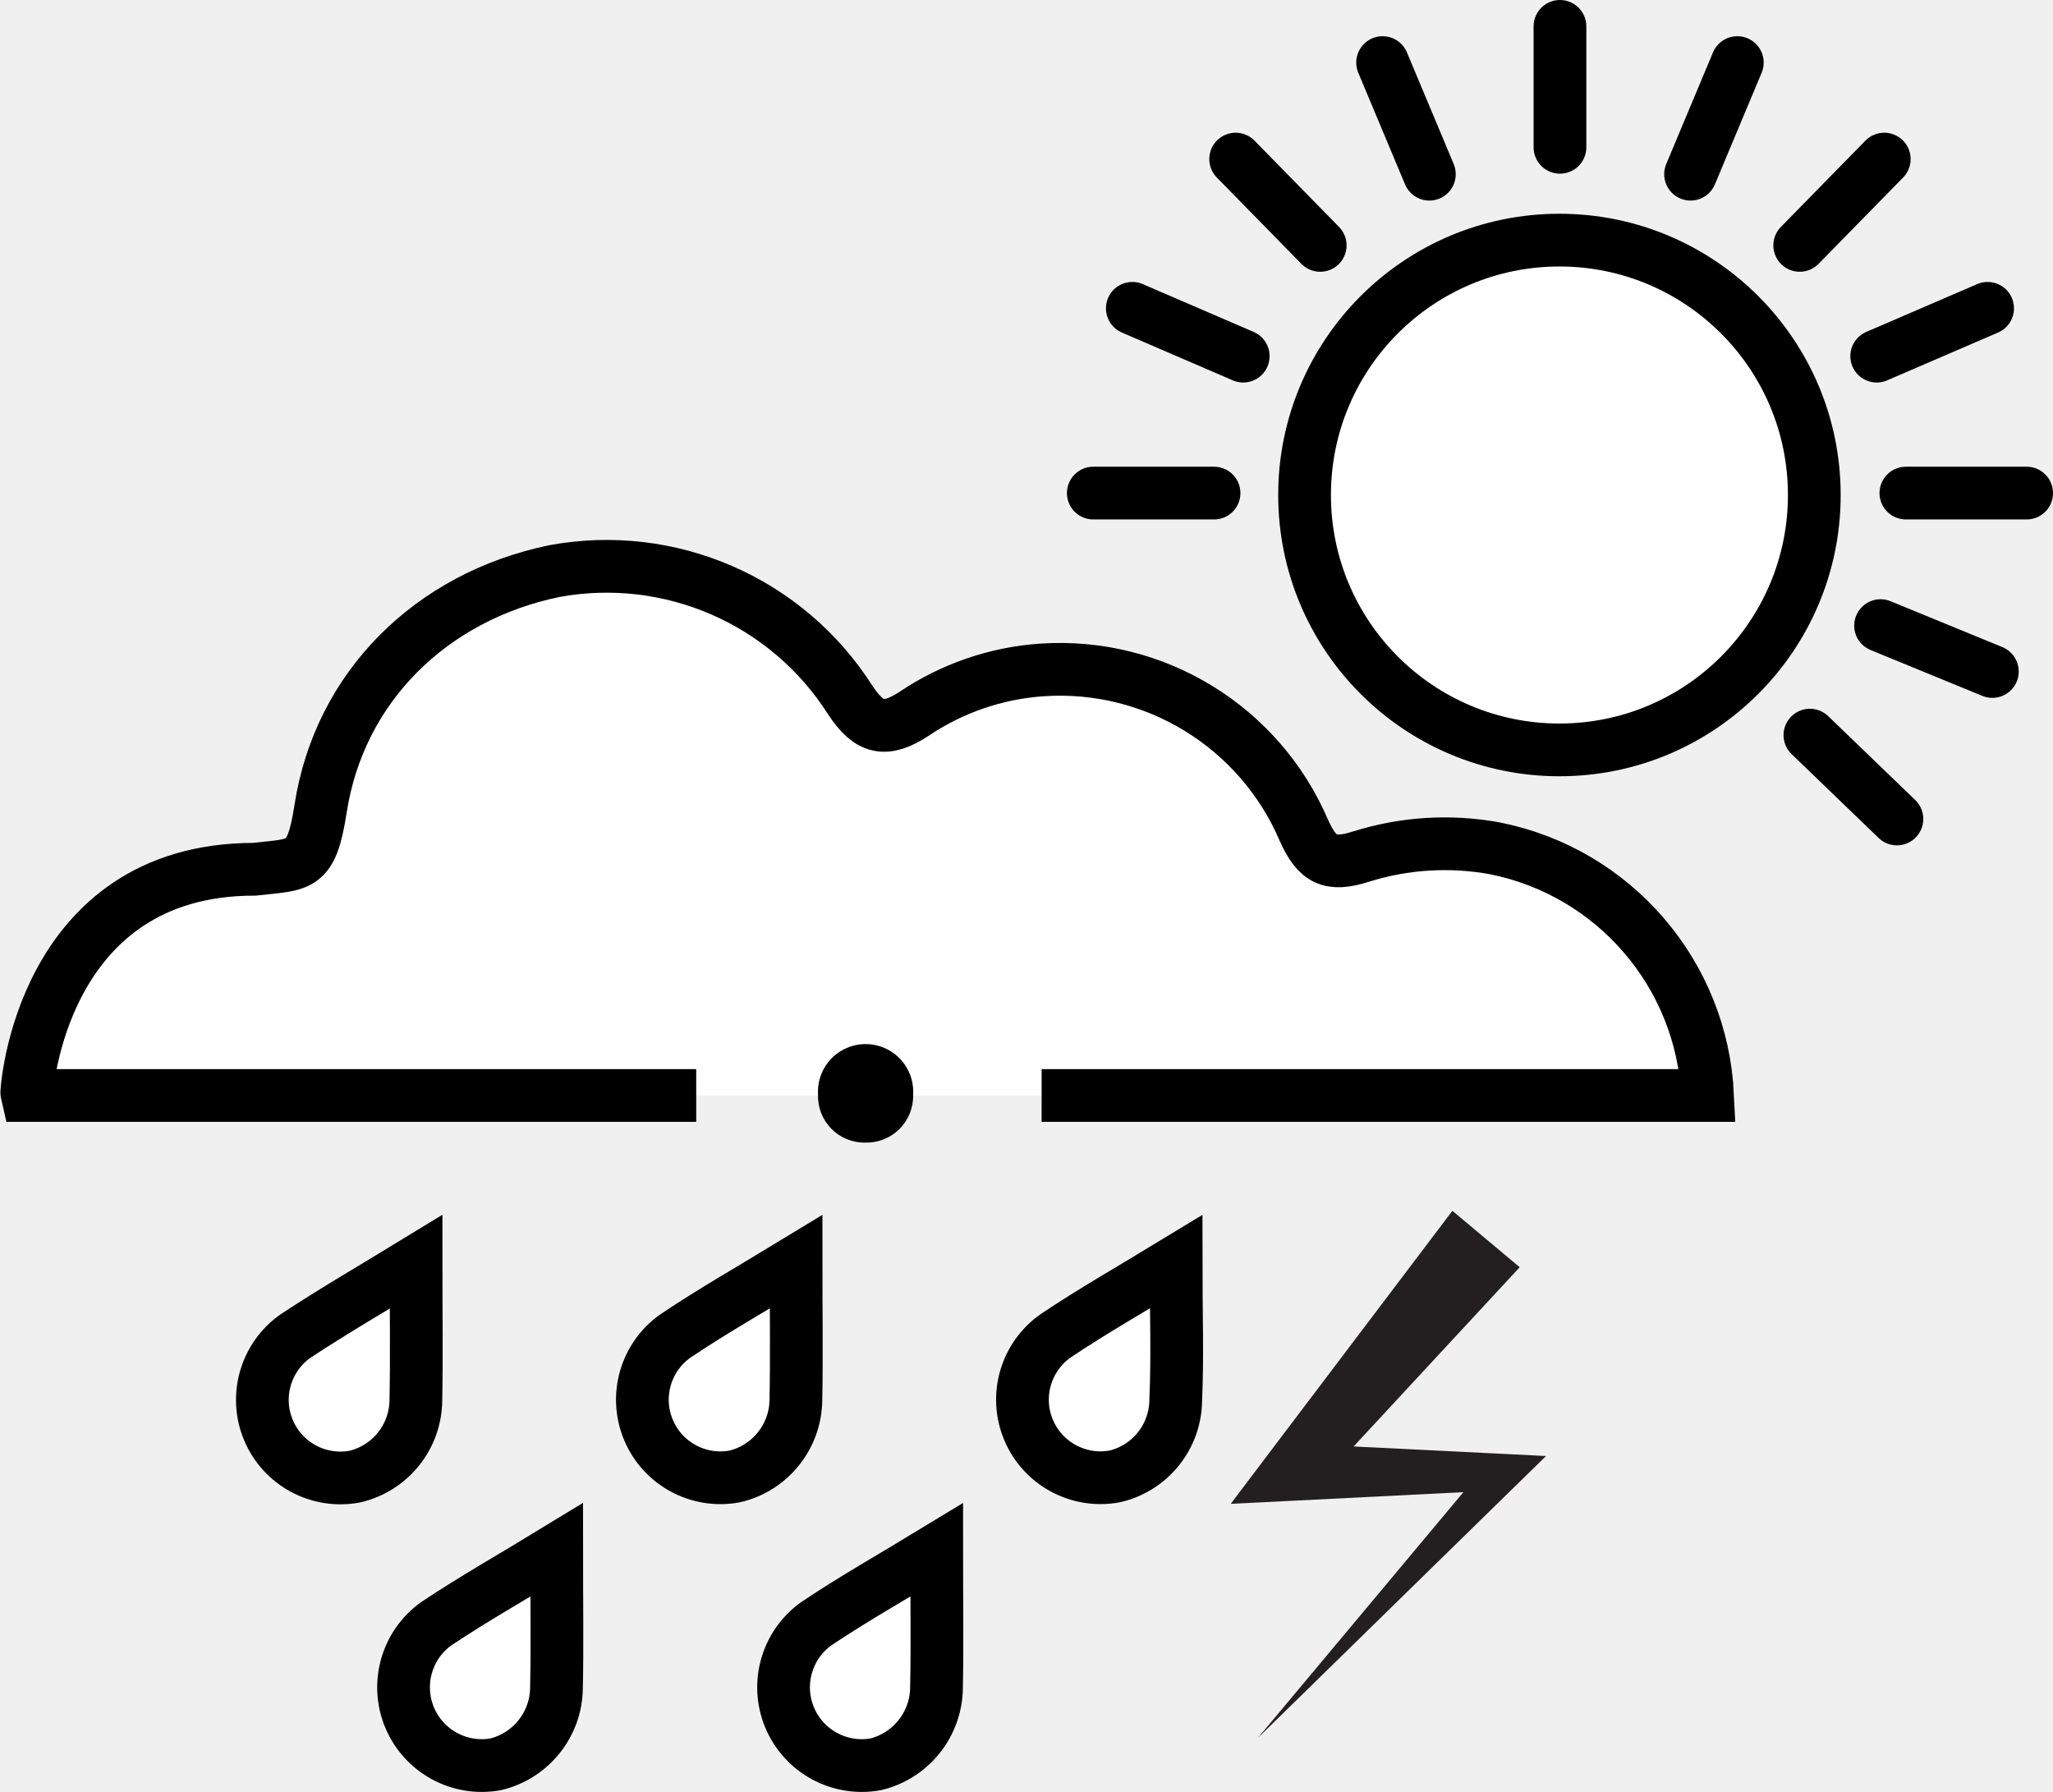
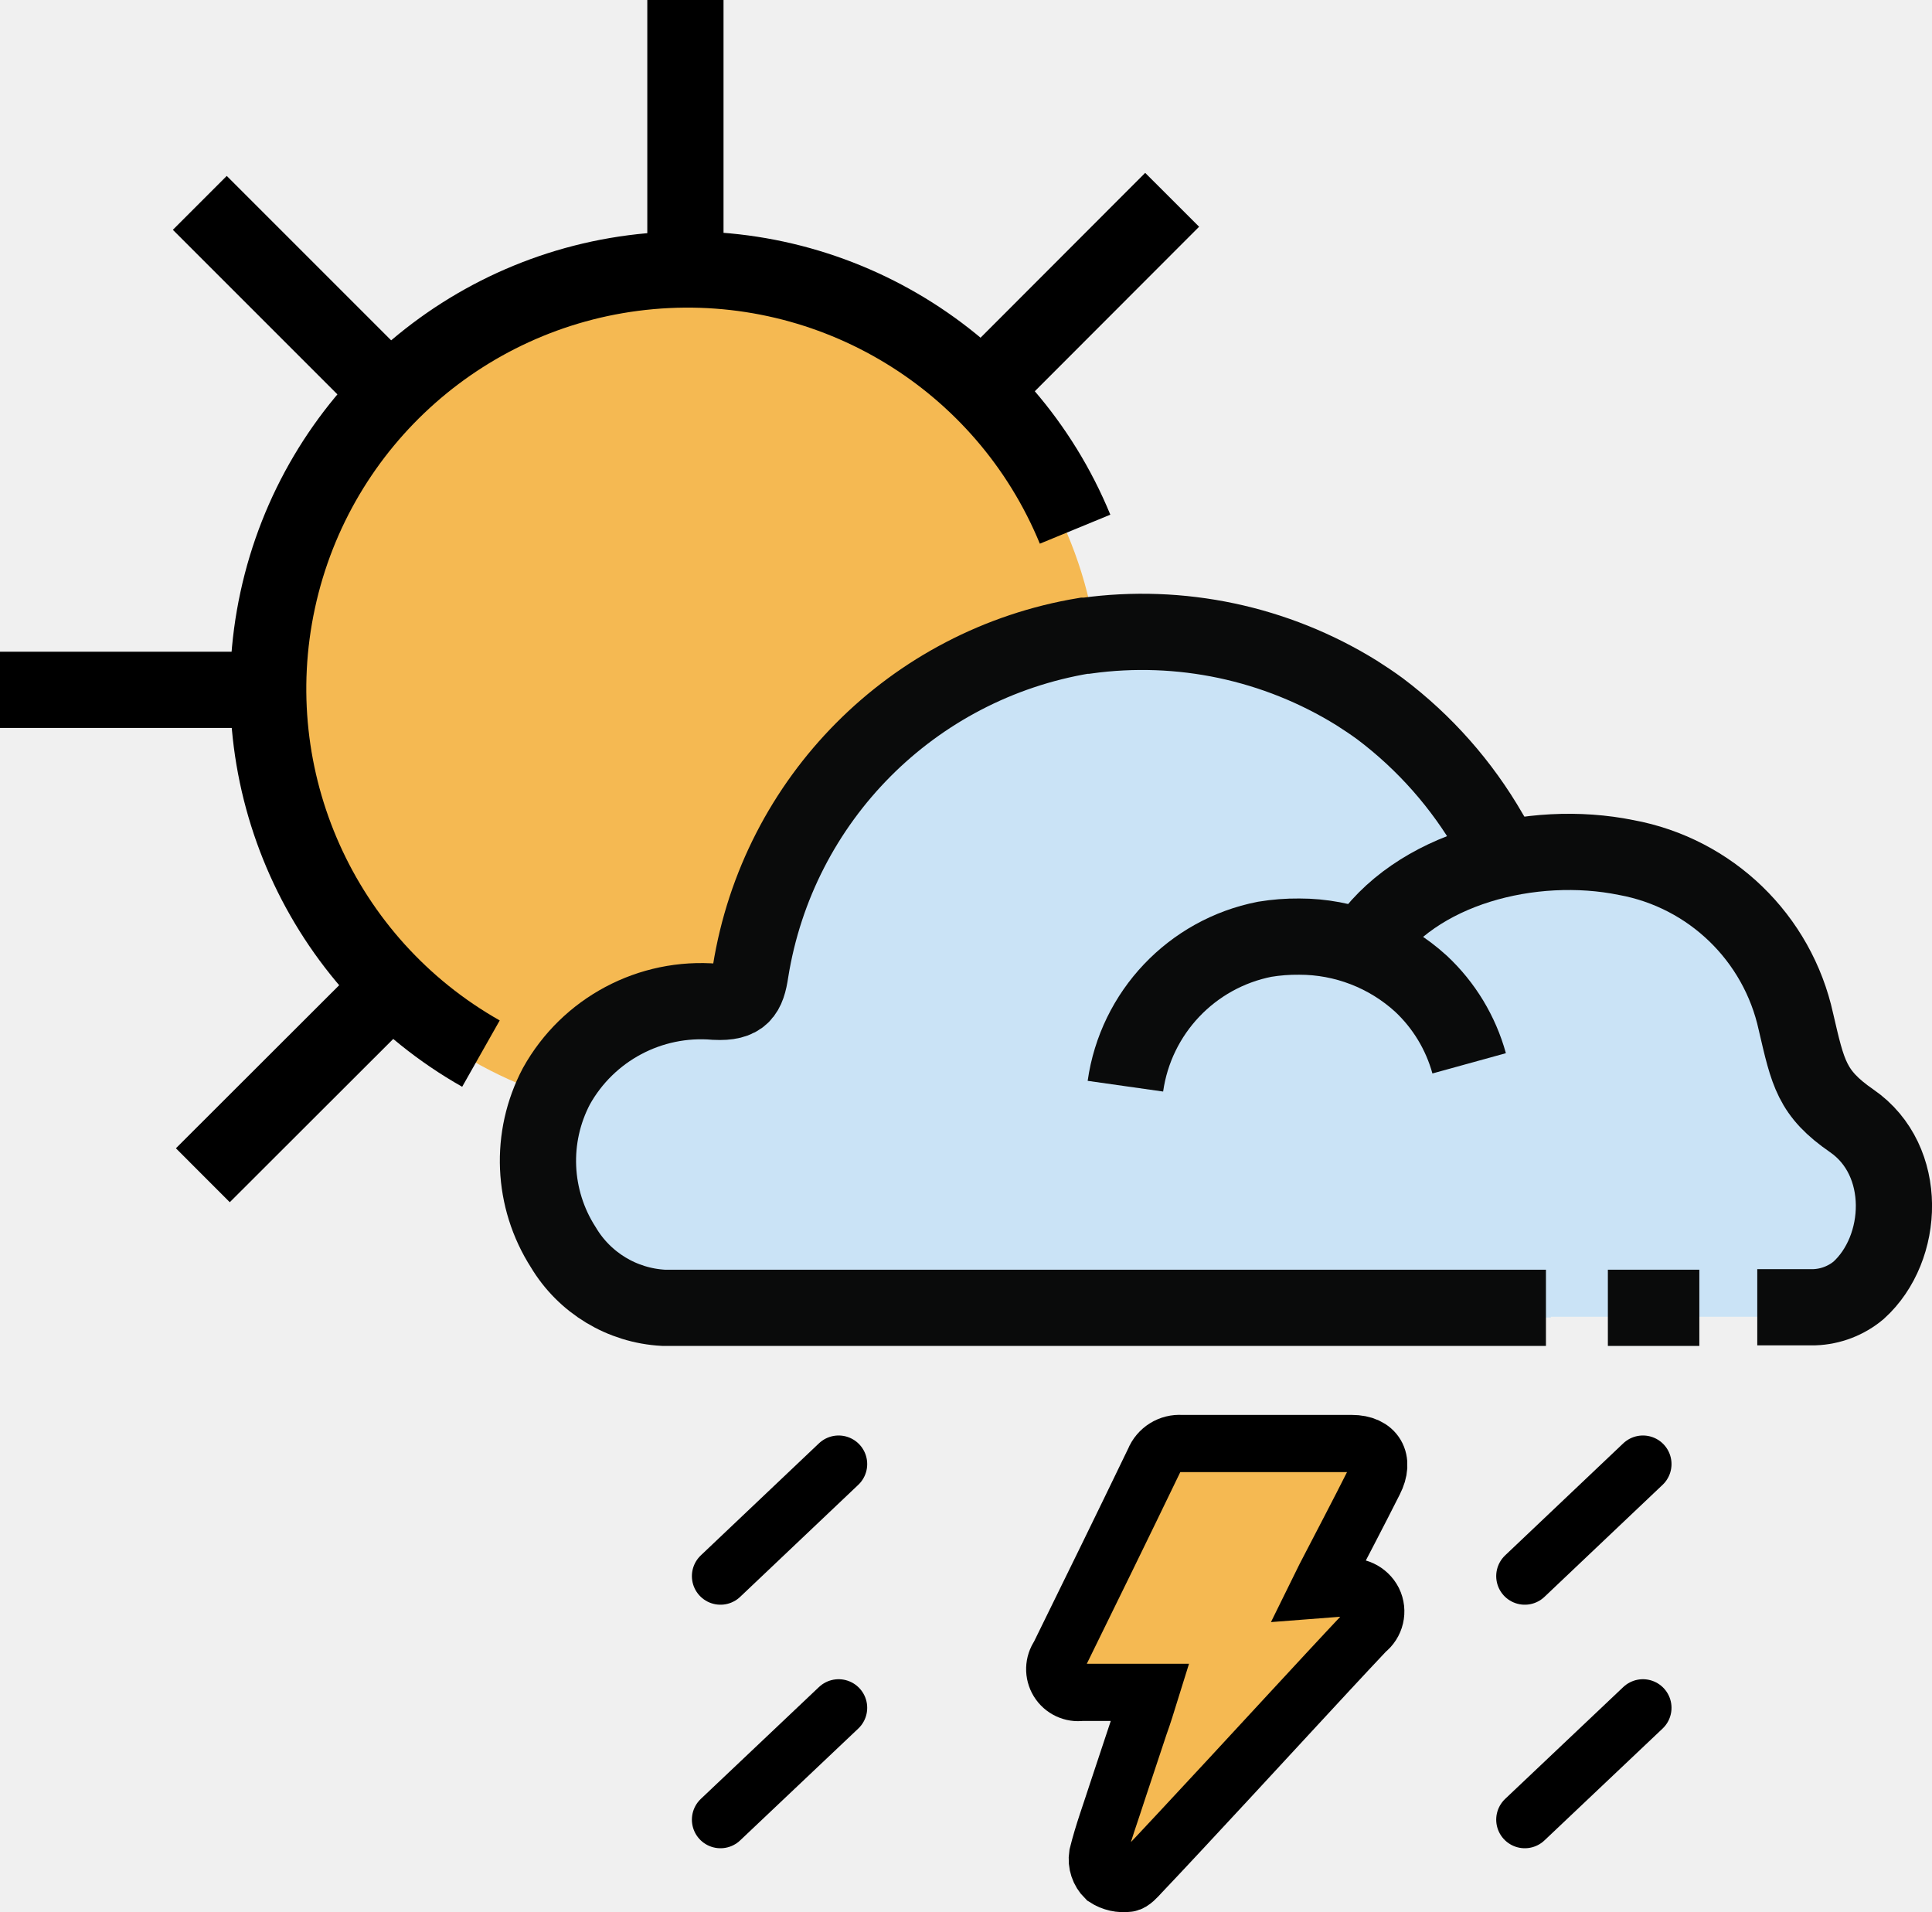
- <svg xmlns="http://www.w3.org/2000/svg" viewBox="0 0 116.8 101.94">
+ <svg xmlns="http://www.w3.org/2000/svg" viewBox="0 0 101.39 100.33">
  <defs>
-     <style>.cls-1,.cls-2{fill:#fff;stroke:#000;stroke-miterlimit:10;stroke-width:3px;}.cls-2{stroke-linecap:round;}.cls-3{fill:#231f20;}</style>
+     <style>.cls-1{fill:#f5b952;}.cls-2{fill:#cae3f6;}.cls-3,.cls-4,.cls-5,.cls-6,.cls-7{fill:none;stroke-miterlimit:10;}.cls-3,.cls-4,.cls-5,.cls-6{stroke:#000;}.cls-3,.cls-4{stroke-width:3px;}.cls-4{stroke-linecap:round;}.cls-5,.cls-6,.cls-7{stroke-width:4px;}.cls-6{stroke-linecap:square;}.cls-7{stroke:#0a0b0b;}</style>
  </defs>
  <g id="Layer_2" data-name="Layer 2">
    <g id="Layer_1-2" data-name="Layer 1">
-       <path class="cls-1" d="M59.26,62.32H97.15a15.07,15.07,0,0,0-12.1-14.06,15.87,15.87,0,0,0-7.62.47c-1.76.56-2.5.2-3.26-1.52a15.1,15.1,0,0,0-14.88-9.1A14.82,14.82,0,0,0,52,40.61c-1.62,1.06-2.55.86-3.63-.79a16.43,16.43,0,0,0-16.84-7.33c-7,1.45-12.22,6.59-13.29,13.51-.53,3.41-1.13,3.15-3.77,3.45-12.16,0-13,12.68-12.95,12.87H39.61" />
-       <path d="M49.24,65a2.64,2.64,0,0,1-2.7-2.73,2.71,2.71,0,1,1,5.41,0A2.65,2.65,0,0,1,49.24,65Z" />
-       <line class="cls-2" x1="69.07" y1="28.05" x2="62.2" y2="28.05" />
-       <line class="cls-2" x1="75.11" y1="13.96" x2="70.3" y2="9.05" />
-       <line class="cls-2" x1="81.32" y1="9.91" x2="78.66" y2="3.56" />
-       <line class="cls-2" x1="70.73" y1="20.26" x2="64.42" y2="17.54" />
-       <path class="cls-1" d="M88.72,42.66h0a14.49,14.49,0,0,0,0-29h0a14.49,14.49,0,1,0,0,29h0Z" />
-       <line class="cls-2" x1="108.43" y1="28.05" x2="115.3" y2="28.05" />
-       <line class="cls-2" x1="88.75" y1="8.38" x2="88.75" y2="1.5" />
-       <line class="cls-2" x1="102.97" y1="41.82" x2="107.92" y2="46.59" />
-       <line class="cls-2" x1="102.39" y1="13.96" x2="107.2" y2="9.05" />
-       <line class="cls-2" x1="106.99" y1="35.59" x2="113.35" y2="38.2" />
-       <line class="cls-2" x1="96.18" y1="9.91" x2="98.84" y2="3.56" />
-       <line class="cls-2" x1="106.77" y1="20.26" x2="113.08" y2="17.54" />
-       <path class="cls-1" d="M23.67,71.78C21.2,73.29,19,74.56,16.82,76a4.44,4.44,0,0,0,3.37,8,4.5,4.5,0,0,0,3.47-4.35C23.71,77.15,23.67,74.68,23.67,71.78Z" />
-       <path class="cls-1" d="M45.29,71.78c-2.48,1.51-4.72,2.78-6.85,4.21a4.44,4.44,0,0,0,3.37,8,4.52,4.52,0,0,0,3.47-4.35C45.33,77.15,45.29,74.68,45.29,71.78Z" />
-       <path class="cls-1" d="M66.91,71.78c-2.48,1.51-4.72,2.78-6.85,4.21a4.44,4.44,0,0,0,3.36,8,4.49,4.49,0,0,0,3.47-4.35C67,77.15,66.91,74.68,66.91,71.78Z" />
-       <path class="cls-1" d="M31.67,88.17c-2.47,1.51-4.71,2.77-6.85,4.2a4.45,4.45,0,0,0,3.37,8A4.52,4.52,0,0,0,31.66,96C31.71,93.53,31.67,91.06,31.67,88.17Z" />
-       <path class="cls-1" d="M53.29,88.17c-2.48,1.51-4.72,2.77-6.85,4.2a4.45,4.45,0,0,0,3.37,8A4.53,4.53,0,0,0,53.28,96C53.33,93.53,53.29,91.06,53.29,88.17Z" />
-       <polygon class="cls-3" points="86.46 72.09 74.69 84.79 73.44 82.11 85.56 82.71 87.96 82.83 86.31 84.44 71.56 98.87 84.8 83.04 85.56 84.77 73.44 85.38 70.02 85.55 72.18 82.69 82.63 68.88 86.46 72.09" />
+       <path class="cls-1" d="M59.25,98.43c1.92-2,7.83-8.42,7.83-8.42h0c1.36-1.47,2.67-2.89,4-4.3a1.29,1.29,0,0,0,.39-1.57A1.34,1.34,0,0,0,70,83.45c-.43,0-.86.07-1.38.11.14-.28.23-.48.33-.67l2.59-5c.58-1.13.06-2-1.18-2-3,0-6,0-8.95,0a1.41,1.41,0,0,0-1.42.89c-1.66,3.41-3.33,6.83-5,10.24A1.24,1.24,0,0,0,56.17,89h3.6c-.19.61-.35,1.17-.56,1.72L58.11,94c-.4,1.22-.82,2.34-1.1,3.48a1.44,1.44,0,0,0,.34,1.17,1.77,1.77,0,0,0,1.2.27C58.8,98.94,59.05,98.65,59.25,98.43Z" />
+       <path class="cls-1" d="M35.74,14.58a22,22,0,1,0,22,22A22,22,0,0,0,35.74,14.58Z" />
+       <path class="cls-2" d="M81.39,69.14H35a6.57,6.57,0,0,1-5.27-3.24,8.54,8.54,0,0,1,8-13.12c1.4.07,1.69-.45,1.86-1.63A21.44,21.44,0,0,1,57.12,33.3l.11,0a21,21,0,0,1,14.2,3.06c.42.25.83.54,1.25.85a22.12,22.12,0,0,1,5.75,6.61L79.1,45" />
+       <path class="cls-2" d="M59.29,57.27a9.25,9.25,0,0,1,7.32-7.84,10.54,10.54,0,0,1,1.81-.14,9.41,9.41,0,0,1,6.4,2.51,9.11,9.11,0,0,1,2.53,4.3" />
+       <path class="cls-2" d="M71.81,49.87c2.69-4.2,8.86-5.74,13.79-4.71a11.26,11.26,0,0,1,8.92,8.75c.63,2.76.83,3.81,2.93,5.29,3,2.1,2.78,6.8.36,9a3.78,3.78,0,0,1-2.32.9h-16" />
+       <line class="cls-2" x1="84.64" y1="69.13" x2="89.44" y2="69.13" />
+       <path class="cls-3" d="M59.87,98.3c1.91-2,7.83-8.42,7.83-8.42h0c1.36-1.47,2.67-2.89,4-4.3A1.28,1.28,0,0,0,72.07,84a1.33,1.33,0,0,0-1.48-.69c-.43.05-.87.07-1.38.11l.33-.67c.86-1.66,1.73-3.31,2.58-5,.58-1.13.07-2-1.18-2-3,0-6,0-8.94,0a1.43,1.43,0,0,0-1.43.89c-1.65,3.42-3.32,6.83-5,10.25a1.23,1.23,0,0,0,1.18,1.92h3.61c-.19.61-.36,1.17-.56,1.72l-1.11,3.34c-.39,1.22-.81,2.34-1.09,3.48A1.4,1.4,0,0,0,58,98.56a1.79,1.79,0,0,0,1.21.27C59.41,98.81,59.67,98.52,59.87,98.3Z" />
+       <line class="cls-4" x1="86.22" y1="89.62" x2="80.02" y2="95.49" />
+       <line class="cls-4" x1="44.01" y1="89.62" x2="37.81" y2="95.49" />
+       <line class="cls-4" x1="86.22" y1="76.83" x2="80.02" y2="82.71" />
+       <line class="cls-4" x1="44.01" y1="76.83" x2="37.81" y2="82.71" />
+       <path class="cls-5" d="M56.42,27.77A22,22,0,1,0,25.24,55.29" />
+       <line class="cls-6" x1="35.97" y1="14.01" x2="35.97" y2="2" />
+       <line class="cls-6" x1="14.01" y1="36.2" x2="2" y2="36.2" />
+       <line class="cls-6" x1="20.4" y1="20.56" x2="11.9" y2="12.06" />
+       <line class="cls-6" x1="51.61" y1="20.4" x2="60.1" y2="11.9" />
+       <line class="cls-6" x1="20.56" y1="51.77" x2="12.06" y2="60.26" />
+       <path class="cls-7" d="M81.13,68.63H34.82a6.53,6.53,0,0,1-5.26-3.18A8.4,8.4,0,0,1,29.2,57a8.69,8.69,0,0,1,8.33-4.43c1.4.07,1.69-.44,1.86-1.6A21.26,21.26,0,0,1,56.9,33.36l.11,0a21.37,21.37,0,0,1,14.18,3c.41.26.83.54,1.24.84a21.74,21.74,0,0,1,5.75,6.51l.67,1.13" />
+       <path class="cls-7" d="M59.06,57a9.17,9.17,0,0,1,7.31-7.71,10.54,10.54,0,0,1,1.81-.14,9.47,9.47,0,0,1,6.39,2.47A9,9,0,0,1,77.1,55.8" />
+       <path class="cls-7" d="M71.57,49.67C74.25,45.54,80.41,44,85.34,45a11.19,11.19,0,0,1,8.91,8.62c.63,2.71.83,3.75,2.93,5.2,3,2.07,2.78,6.7.36,8.89a3.83,3.83,0,0,1-2.32.89h-3" />
+       <line class="cls-7" x1="84.38" y1="68.63" x2="89.18" y2="68.63" />
    </g>
  </g>
</svg>
